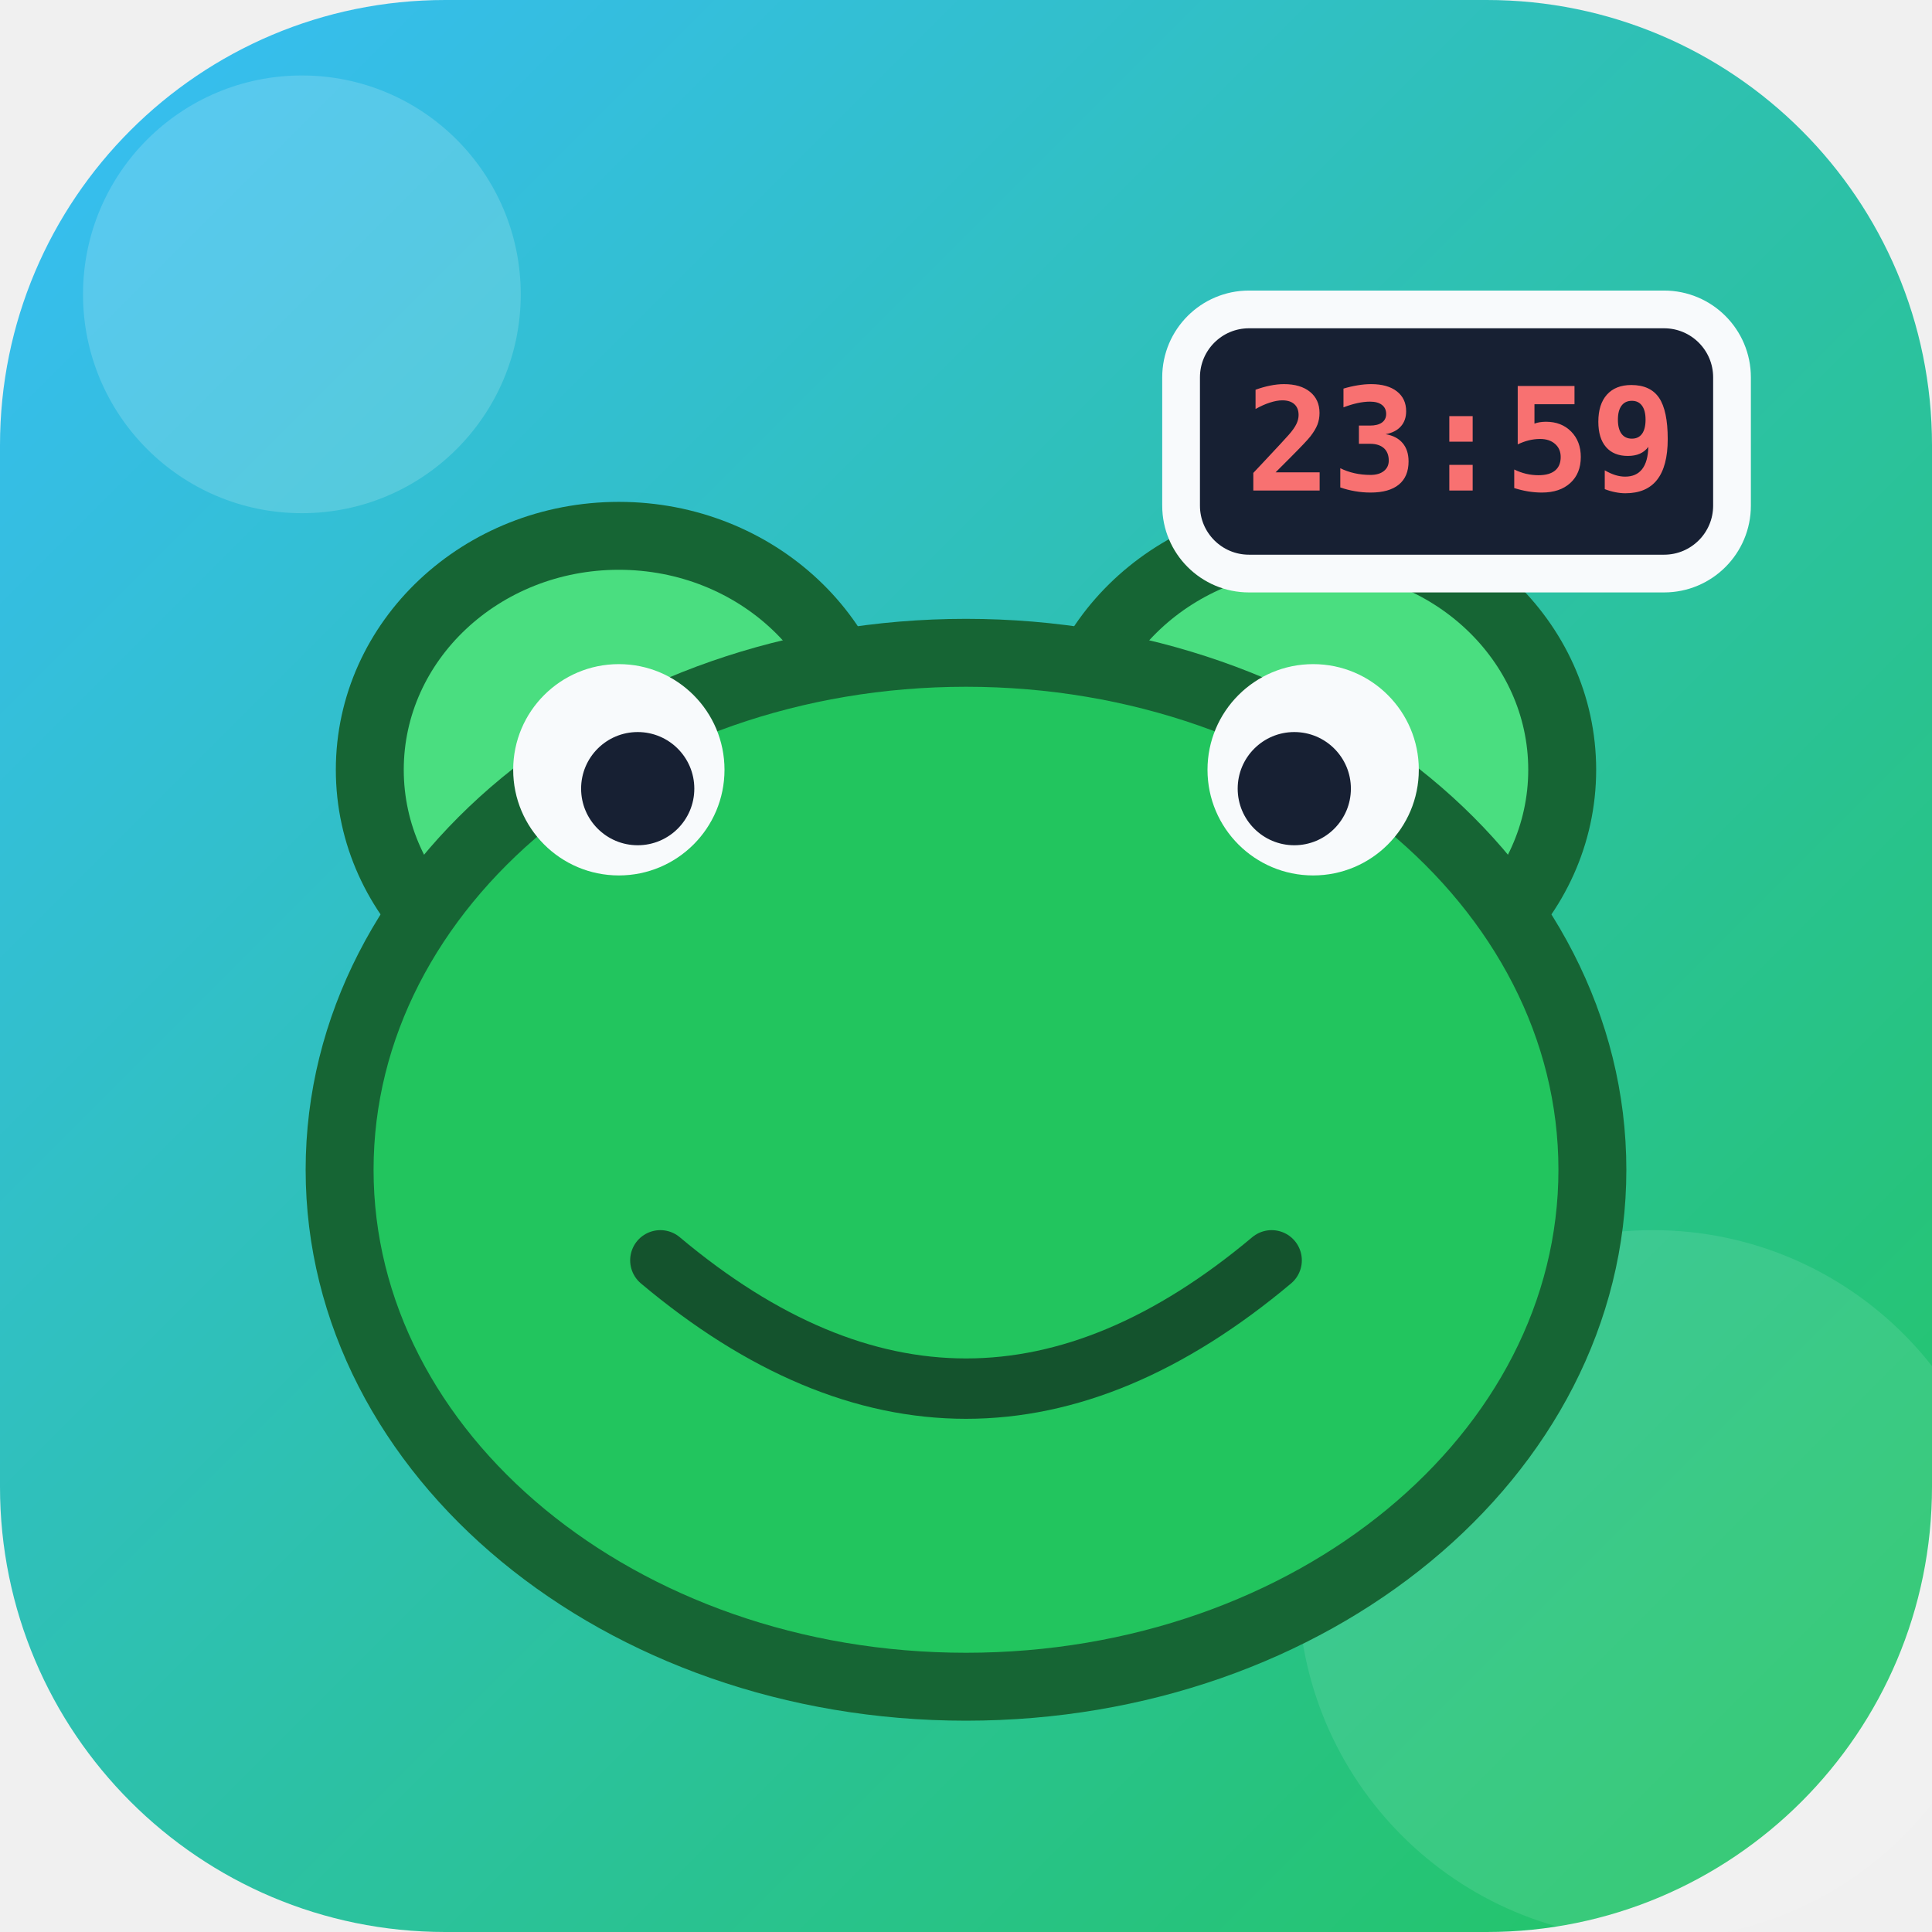
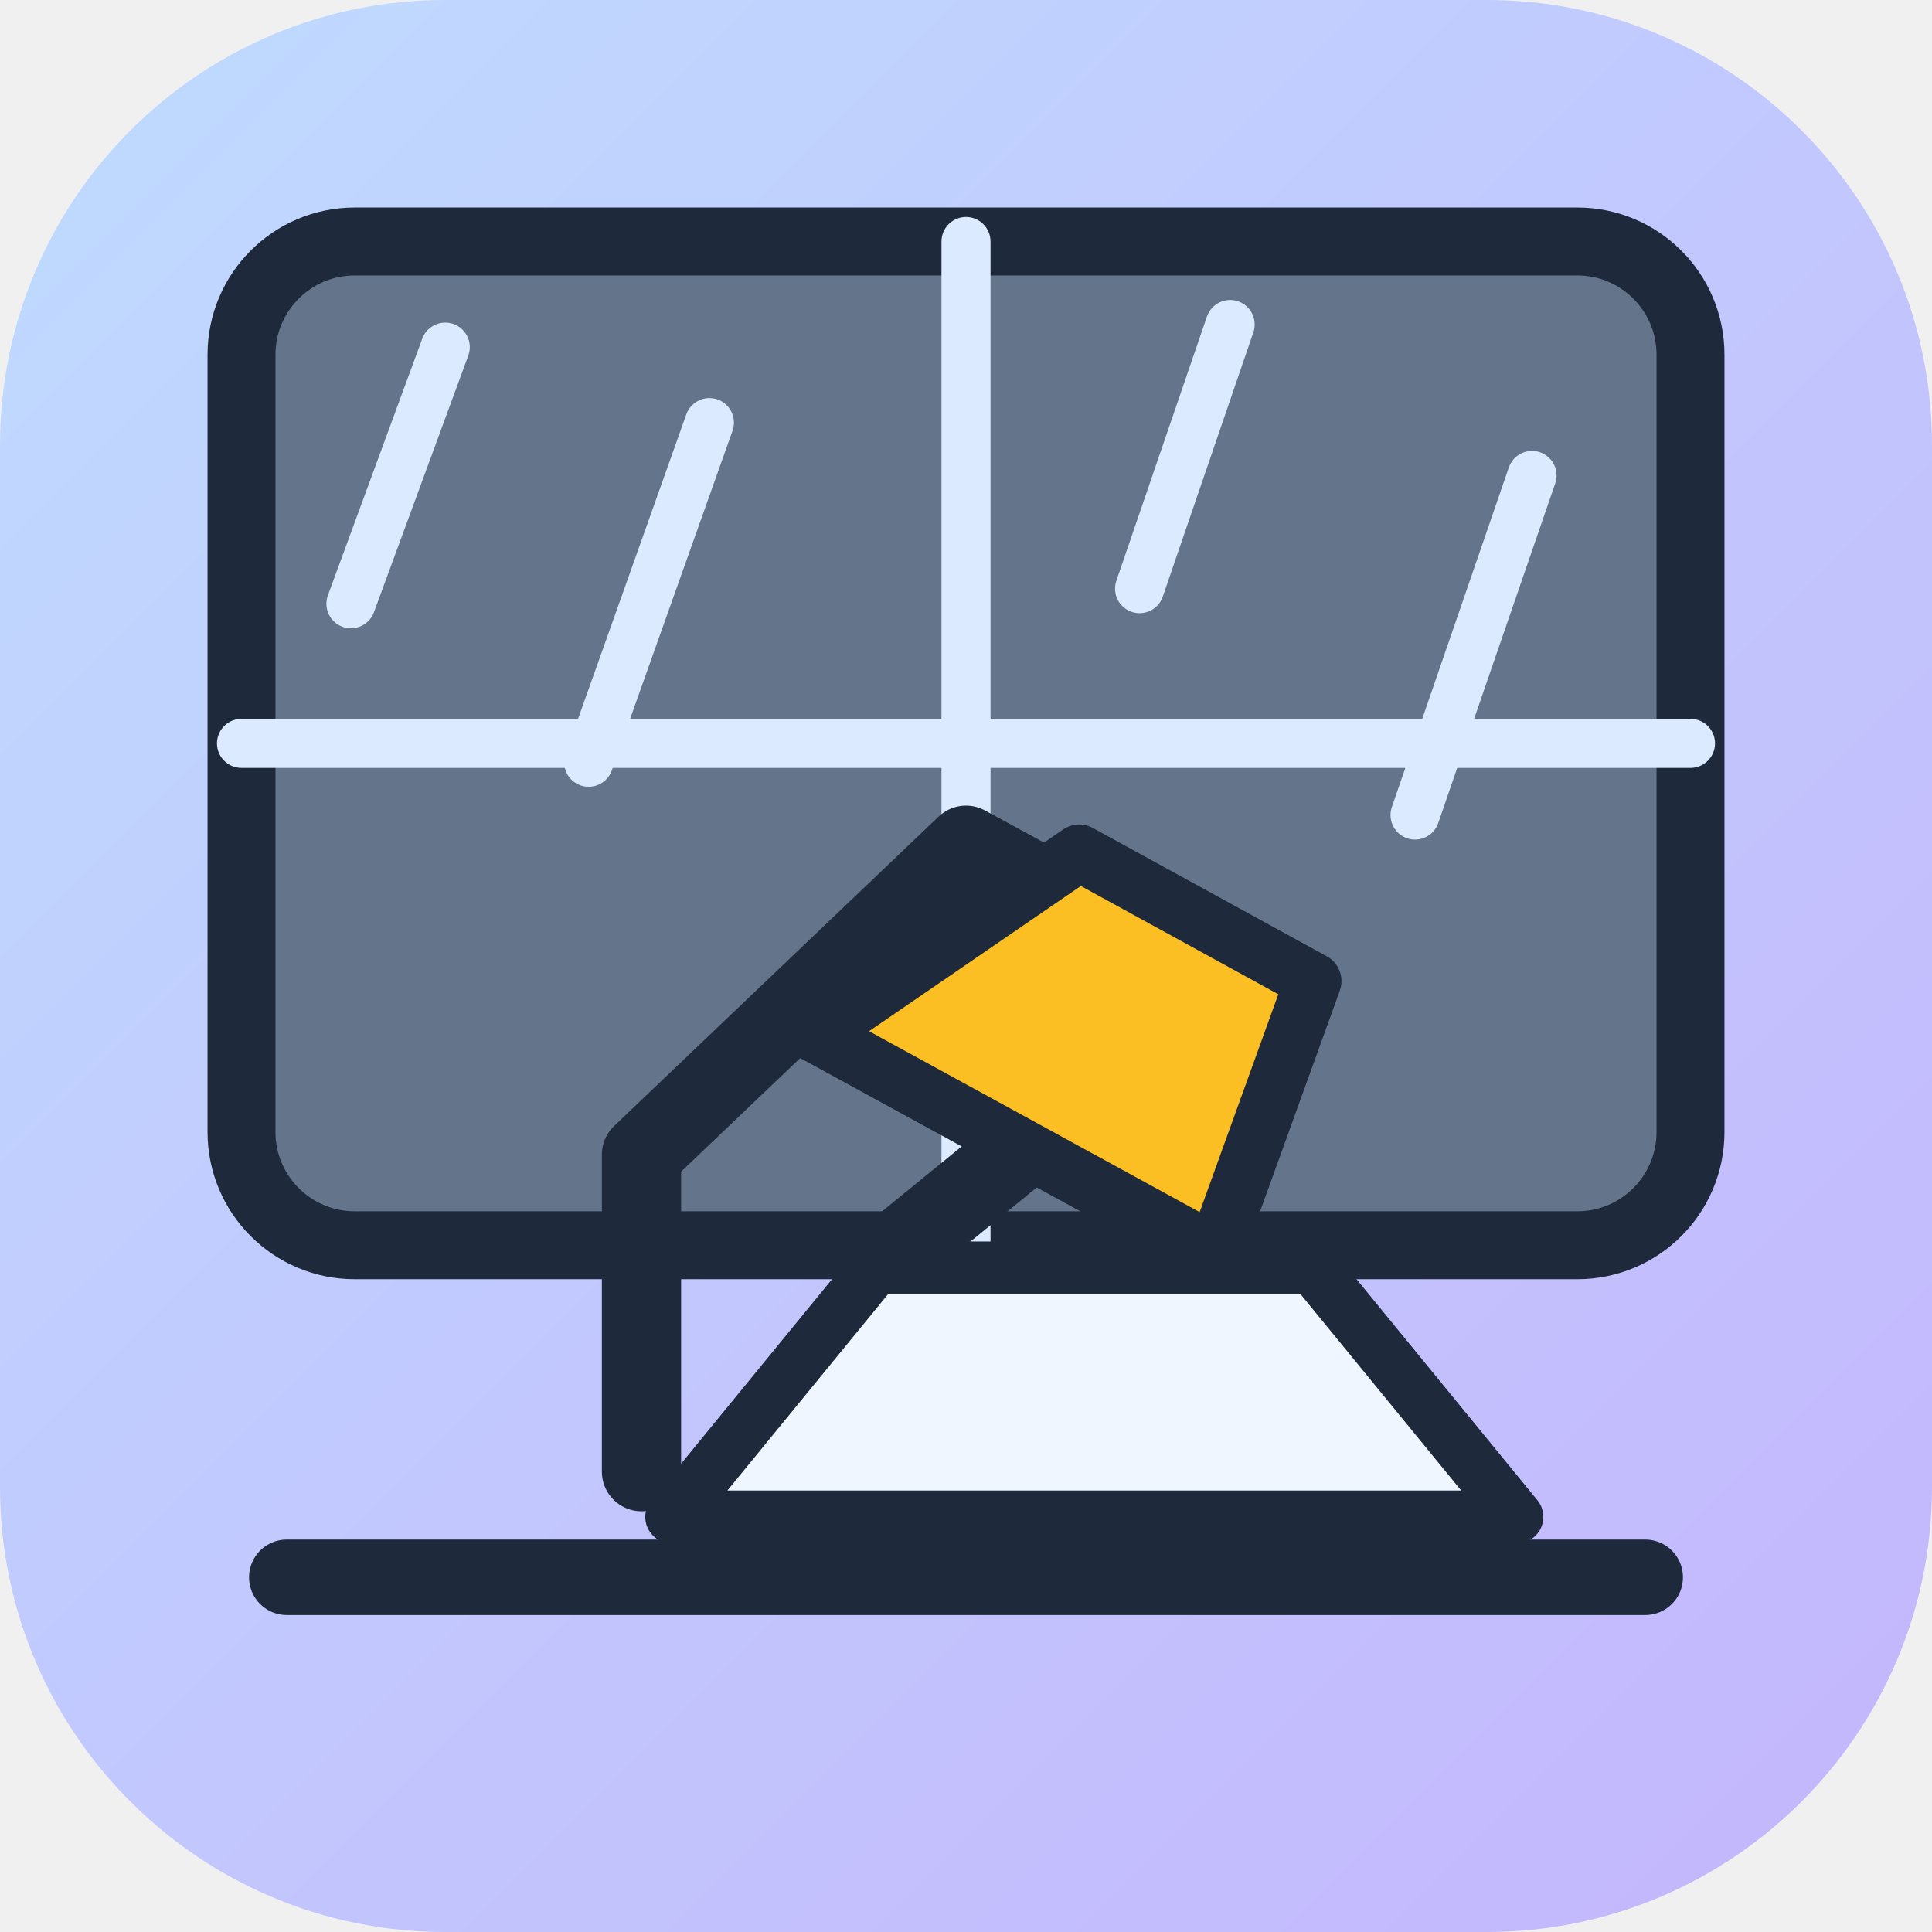
- <svg xmlns="http://www.w3.org/2000/svg" viewBox="0 0 512 512" role="img">
+ <svg xmlns="http://www.w3.org/2000/svg" viewBox="0 0 512 512">
  <defs>
-     <linearGradient id="bg-6" x1="0" y1="0" x2="1" y2="1">
-       <stop stop-color="#38BDF8" />
-       <stop offset="1" stop-color="#22C55E" />
+     <linearGradient id="bg" x2="1" y2="1">
+       <stop stop-color="#BFDBFE" />
+       <stop offset="1" stop-color="#C4B5FD" />
    </linearGradient>
  </defs>
-   <rect width="512" height="512" rx="118" fill="url(#bg-6)" />
-   <circle cx="80" cy="78" r="58" fill="#fff" opacity=".17" />
-   <circle cx="438" cy="420" r="94" fill="#fff" opacity=".1" />
-   <ellipse cx="164" cy="204" rx="66" ry="62" fill="#4ADE80" stroke="#166534" stroke-width="18" />
-   <ellipse cx="348" cy="204" rx="66" ry="62" fill="#4ADE80" stroke="#166534" stroke-width="18" />
-   <ellipse cx="256" cy="310" rx="166" ry="137" fill="#22C55E" stroke="#166534" stroke-width="18" />
-   <circle cx="164" cy="204" r="28" fill="#F8FAFC" />
-   <circle cx="348" cy="204" r="28" fill="#F8FAFC" />
-   <circle cx="169" cy="209" r="15" fill="#172033" />
-   <circle cx="343" cy="209" r="15" fill="#172033" />
-   <path d="M175 334q81 68 162 0" fill="none" stroke="#14532D" stroke-width="16" stroke-linecap="round" />
-   <rect x="313" y="82" width="146" height="70" rx="18" fill="#172033" stroke="#F8FAFC" stroke-width="10" />
-   <text x="330" y="130" fill="#F87171" font-family="monospace" font-weight="800" font-size="38">23:59</text>
+   <rect width="512" height="512" rx="118" fill="url(#bg)" />
+   <rect x="64" y="64" width="384" height="266" rx="30" fill="#64748B" stroke="#1E293B" stroke-width="18" />
+   <path d="M256 64v266M64 197h384M118 92l-25 68M188 112l-32 90M326 86l-24 70M406 126l-31 90" stroke="#DBEAFE" stroke-width="13" stroke-linecap="round" />
+   <path d="M76 418h360" stroke="#1E293B" stroke-width="20" stroke-linecap="round" />
+   <path d="M170 390v-84l86-82 68 37-92 75" fill="none" stroke="#1E293B" stroke-width="21" stroke-linecap="round" stroke-linejoin="round" />
+   <path d="m286 226 62 34-26 72-106-58z" fill="#FBBF24" stroke="#1E293B" stroke-width="15" stroke-linejoin="round" />
+   <path d="M232 336h116l54 66H178z" fill="#EFF6FF" stroke="#1E293B" stroke-width="14" stroke-linejoin="round" />
</svg>
